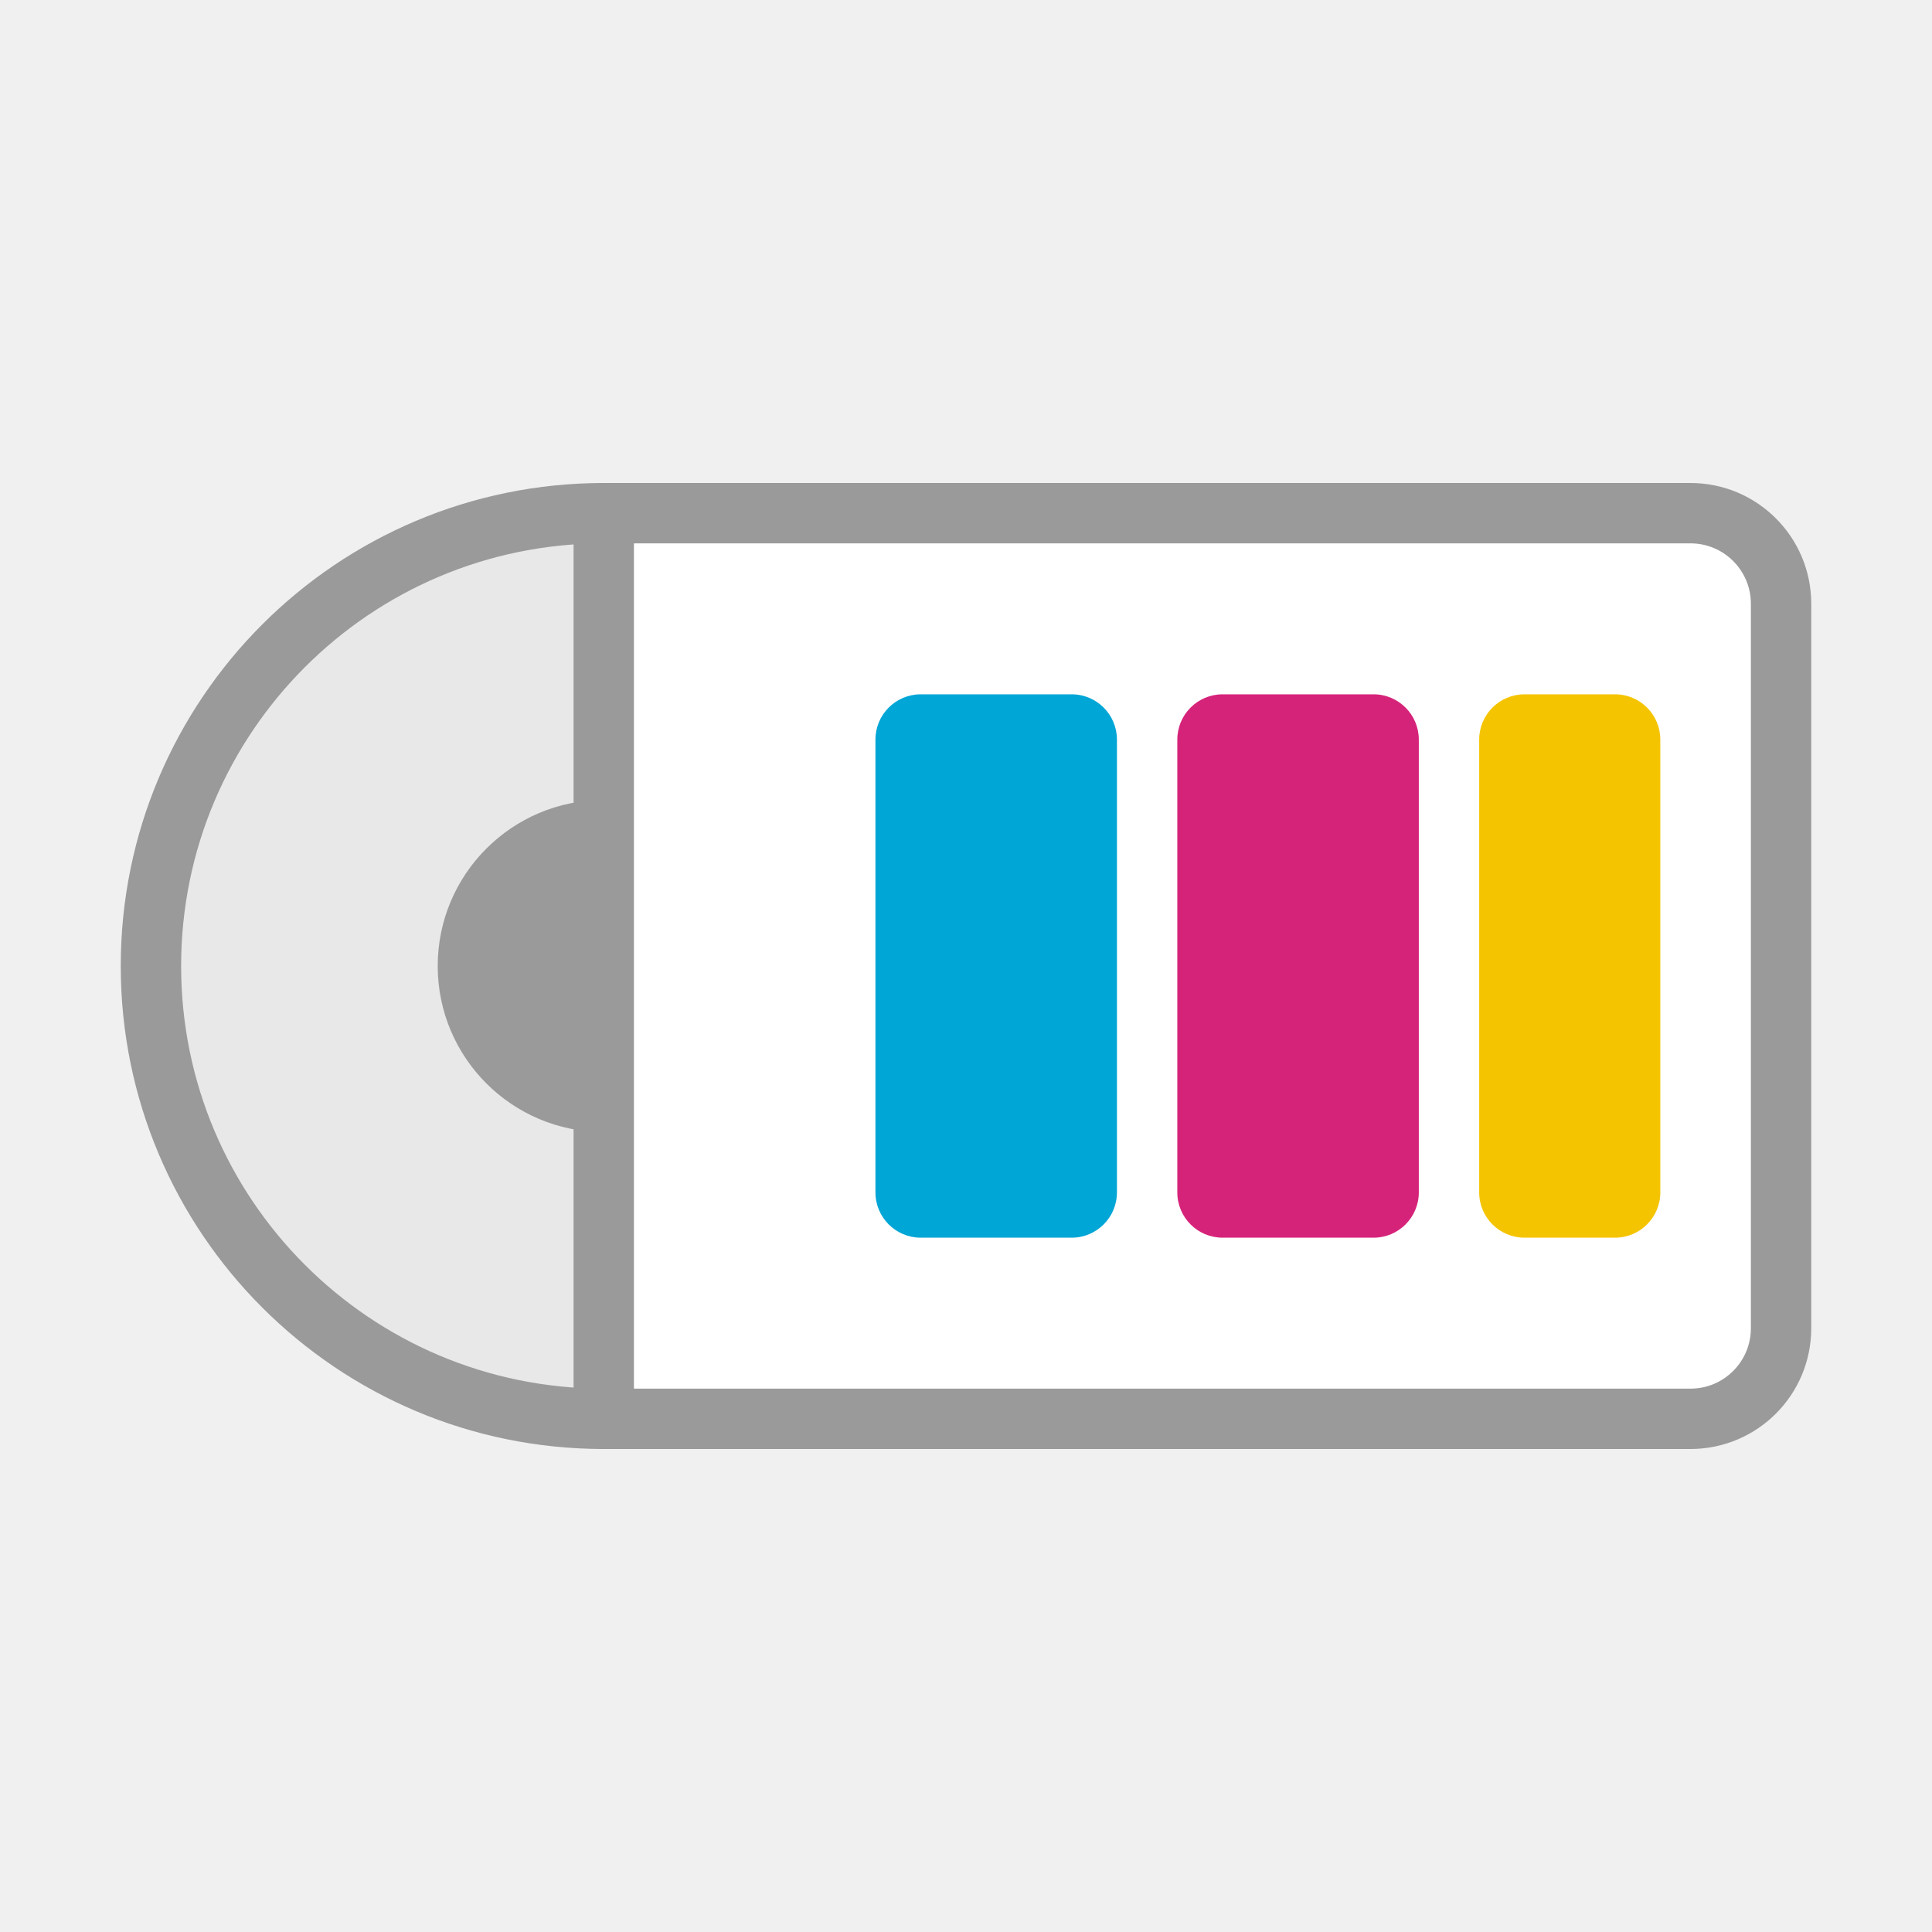
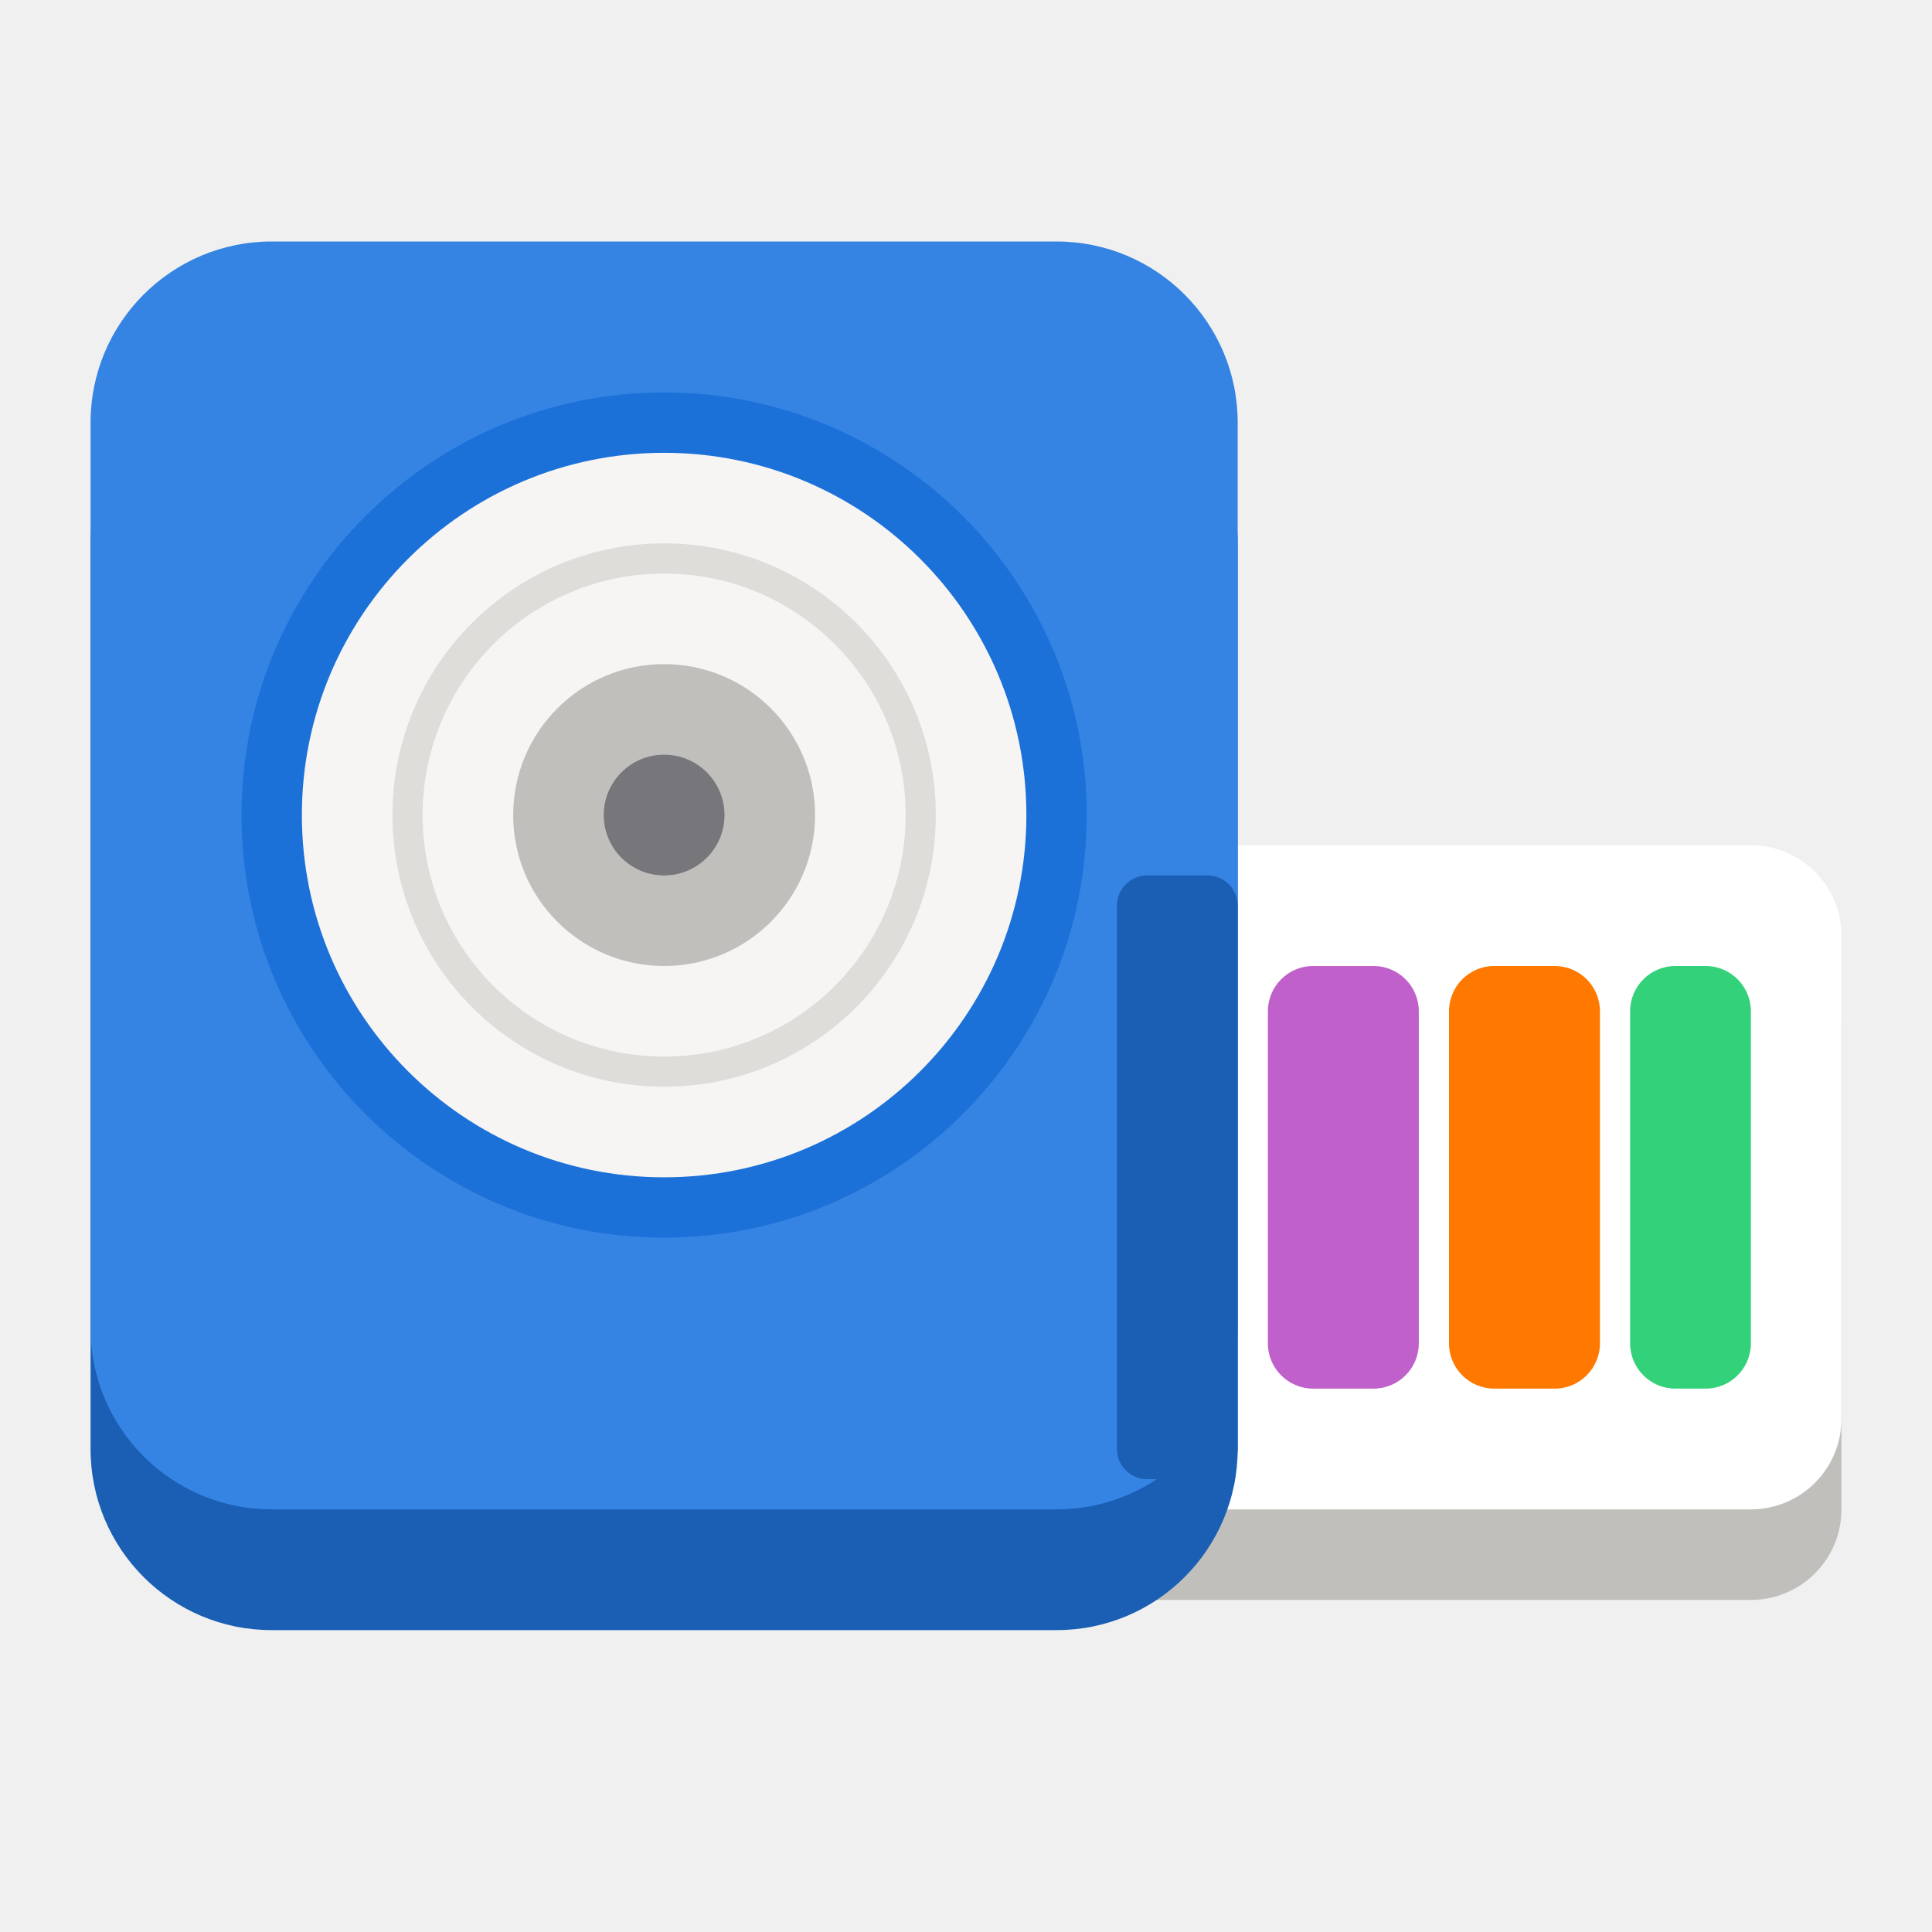
<svg xmlns="http://www.w3.org/2000/svg" width="128" height="128" viewBox="0 0 128 128">
-   <circle cx="40" cy="64" r="30" fill="#e8e8e8" stroke="#9a9a9a" stroke-width="4" />
-   <circle cx="40" cy="64" r="11" fill="#9a9a9a" />
-   <path d="M40 34 H112 a6 6 0 0 1 6 6 V88 a6 6 0 0 1 -6 6 H40 Z" fill="#ffffff" stroke="#9a9a9a" stroke-width="4" stroke-linejoin="round" />
-   <rect x="58" y="46" width="16" height="36" rx="3" fill="#00a6d6" />
-   <rect x="78" y="46" width="16" height="36" rx="3" fill="#d6237a" />
-   <rect x="98" y="46" width="12" height="36" rx="3" fill="#f5c400" />
+   <rect x="56" y="62" width="66" height="44" rx="6" fill="#c0bfbc" />
+   <rect x="56" y="56" width="66" height="44" rx="6" fill="#ffffff" />
+   <rect x="84" y="64" width="10" height="28" rx="3" fill="#c061cb" />
+   <rect x="96" y="64" width="10" height="28" rx="3" fill="#ff7800" />
+   <rect x="108" y="64" width="8" height="28" rx="3" fill="#33d17a" />
+   <rect x="6" y="24" width="76" height="84" rx="12" fill="#1a5fb4" />
+   <rect x="6" y="16" width="76" height="84" rx="12" fill="#3584e4" />
+   <circle cx="44" cy="54" r="28" fill="#1c71d8" />
+   <circle cx="44" cy="54" r="24" fill="#f6f5f4" />
+   <circle cx="44" cy="54" r="17" fill="none" stroke="#deddda" stroke-width="2" />
+   <circle cx="44" cy="54" r="10" fill="#c0bfbc" />
+   <circle cx="44" cy="54" r="4" fill="#77767b" />
+   <rect x="74" y="58" width="8" height="40" rx="2" fill="#1a5fb4" />
</svg>
